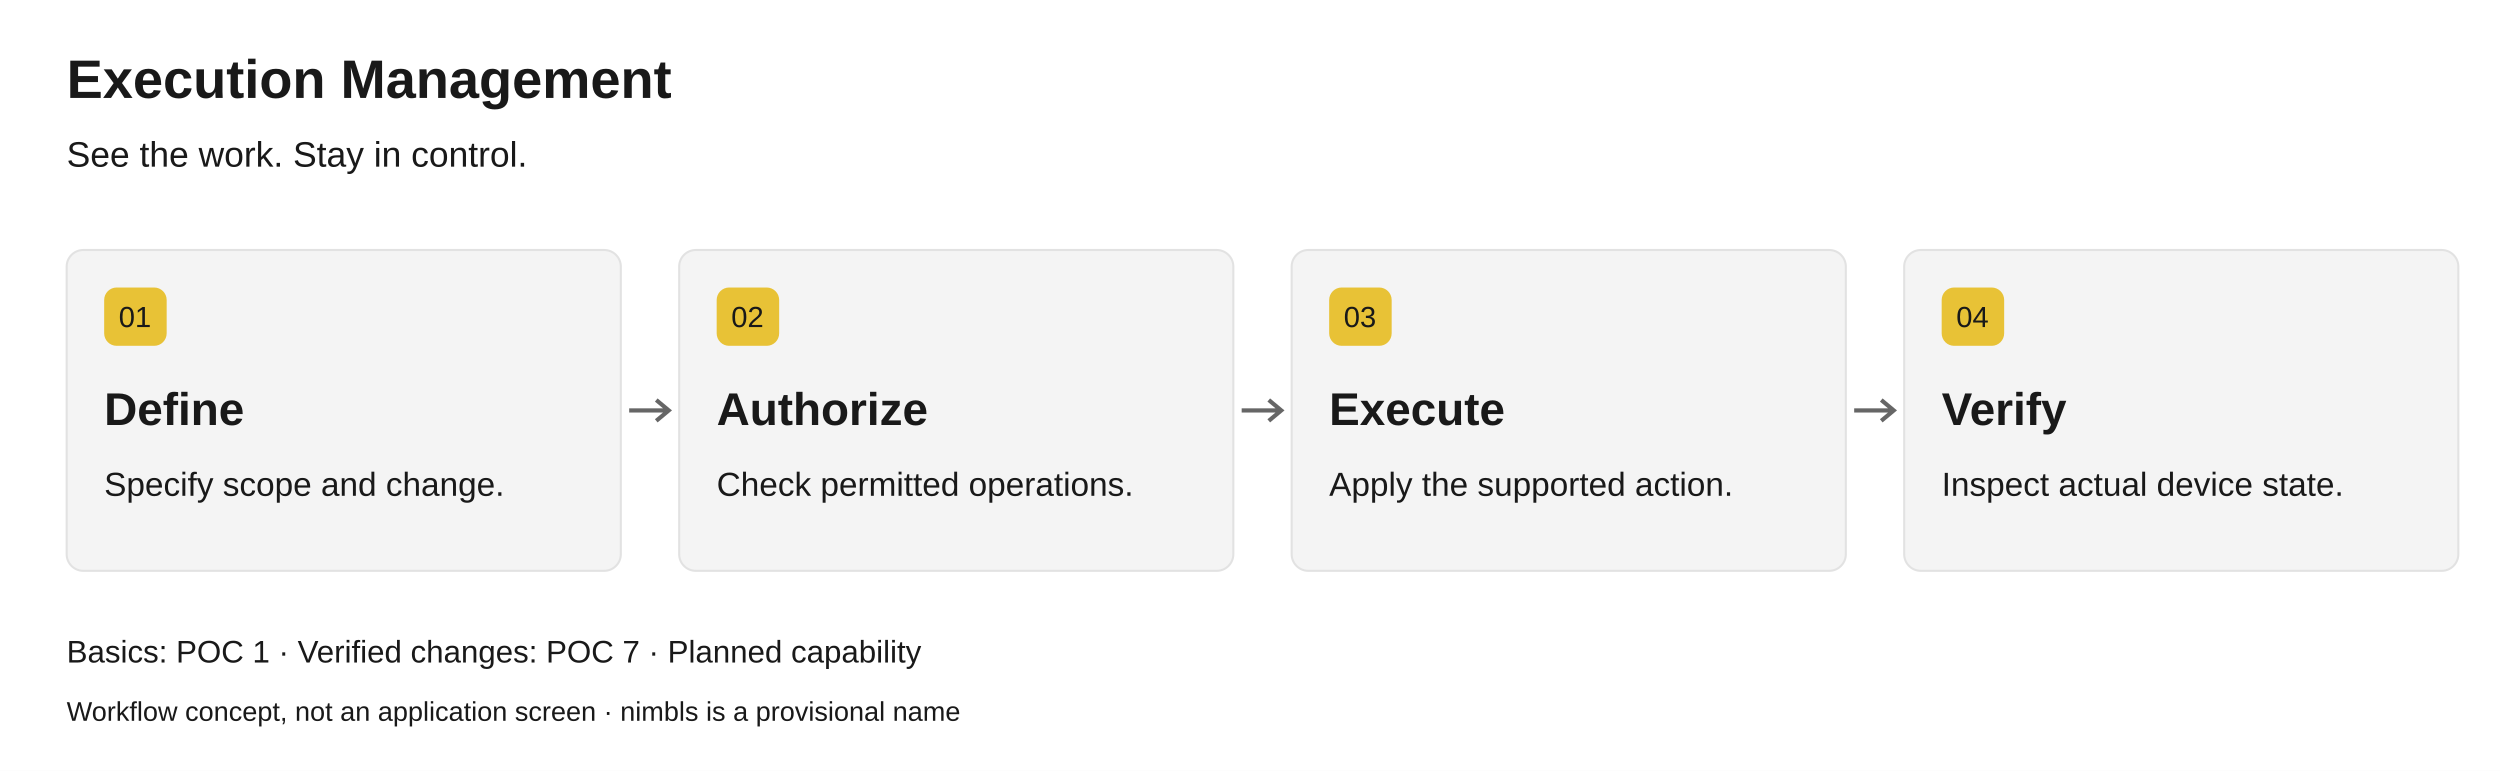
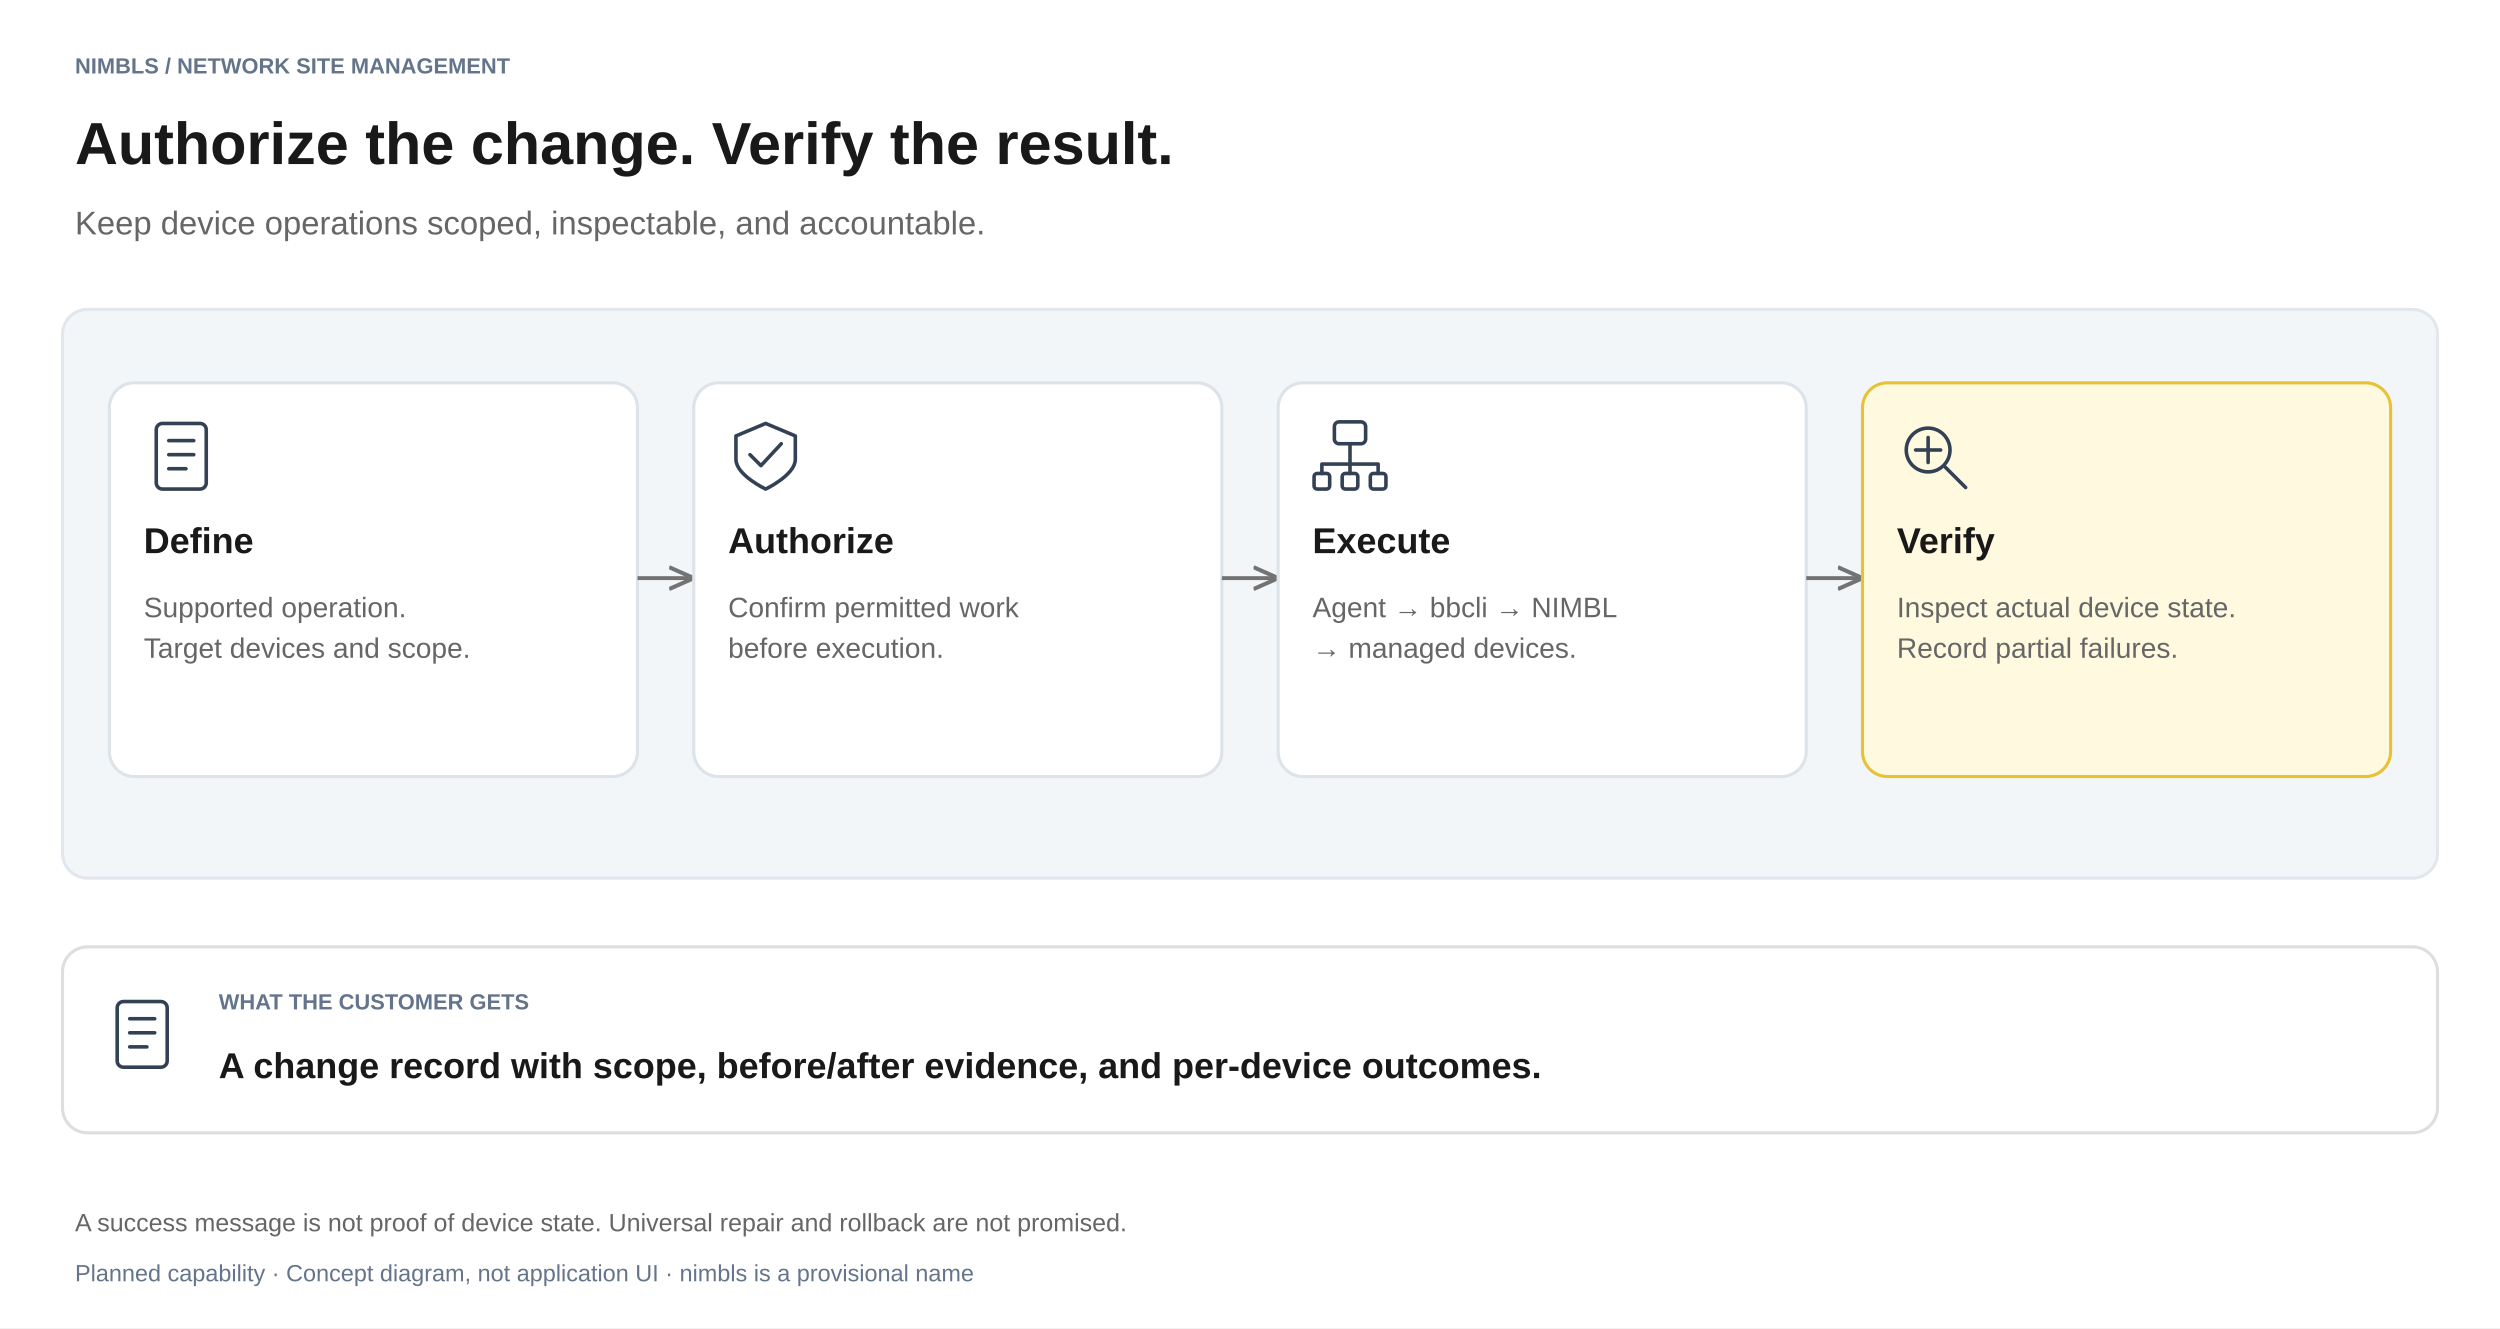
- <svg xmlns="http://www.w3.org/2000/svg" width="1200" height="370" viewBox="0 0 1200 370" role="img" aria-labelledby="title">
-   <style>text{font-family:Arial,sans-serif;fill:#191919}</style>
-   <rect width="1200" height="370" fill="#fff" />
-   <text x="32" y="47" font-size="26" font-weight="700">Execution Management</text>
-   <text x="32" y="80" font-size="17" fill="#666">See the work. Stay in control.</text>
-   <rect x="32" y="120" width="266" height="154" rx="8" fill="#f4f4f4" stroke="#e2e2e2" />
-   <rect x="50" y="138" width="30" height="28" rx="6" fill="#e8c236" />
-   <text x="57" y="157" font-size="14">01</text>
-   <text x="50" y="204" font-size="22" font-weight="700">Define</text>
-   <text x="50" y="238" font-size="16">Specify scope and change.</text>
-   <path d="M302 197h19m-6-5 6 5-6 5" fill="none" stroke="#666" stroke-width="2" />
-   <rect x="326" y="120" width="266" height="154" rx="8" fill="#f4f4f4" stroke="#e2e2e2" />
-   <rect x="344" y="138" width="30" height="28" rx="6" fill="#e8c236" />
-   <text x="351" y="157" font-size="14">02</text>
-   <text x="344" y="204" font-size="22" font-weight="700">Authorize</text>
-   <text x="344" y="238" font-size="16">Check permitted operations.</text>
-   <path d="M596 197h19m-6-5 6 5-6 5" fill="none" stroke="#666" stroke-width="2" />
-   <rect x="620" y="120" width="266" height="154" rx="8" fill="#f4f4f4" stroke="#e2e2e2" />
-   <rect x="638" y="138" width="30" height="28" rx="6" fill="#e8c236" />
-   <text x="645" y="157" font-size="14">03</text>
-   <text x="638" y="204" font-size="22" font-weight="700">Execute</text>
-   <text x="638" y="238" font-size="16">Apply the supported action.</text>
-   <path d="M890 197h19m-6-5 6 5-6 5" fill="none" stroke="#666" stroke-width="2" />
-   <rect x="914" y="120" width="266" height="154" rx="8" fill="#f4f4f4" stroke="#e2e2e2" />
-   <rect x="932" y="138" width="30" height="28" rx="6" fill="#e8c236" />
-   <text x="939" y="157" font-size="14">04</text>
-   <text x="932" y="204" font-size="22" font-weight="700">Verify</text>
-   <text x="932" y="238" font-size="16">Inspect actual device state.</text>
-   <text x="32" y="318" font-size="15">Basics: POC 1 · Verified changes: POC 7 · Planned capability</text>
-   <text x="32" y="346" font-size="13" fill="#666">Workflow concept, not an application screen · nimbls is a provisional name</text>
+ <svg xmlns="http://www.w3.org/2000/svg" width="1600" height="850" viewBox="0 0 1600 850" role="img" aria-labelledby="title">
+   <defs>
+     <marker id="arrow" viewBox="0 0 10 10" refX="9" refY="5" markerWidth="7" markerHeight="7" orient="auto">
+       <path d="M0 1L9 5L0 9" fill="none" stroke="#737373" stroke-width="1.5" />
+     </marker>
+     <marker id="back" viewBox="0 0 10 10" refX="1" refY="5" markerWidth="7" markerHeight="7" orient="auto">
+       <path d="M9 1L1 5L9 9" fill="none" stroke="#737373" stroke-width="1.5" />
+     </marker>
+   </defs>
+   <rect width="1600" height="850" fill="white" />
+   <g font-family="Arial,Helvetica,sans-serif">
+     <text x="48" y="47" font-size="14" fill="#64748b" font-weight="700">NIMBLS / NETWORK SITE MANAGEMENT</text>
+     <text x="48" y="105" font-size="38" fill="#191919" font-weight="700">Authorize the change. Verify the result.</text>
+     <text x="48" y="150" font-size="21" fill="#666" font-weight="400">Keep device operations scoped, inspectable, and accountable.</text>
+     <rect x="40" y="198" width="1520" height="364" rx="16" fill="#f3f6f9" stroke="#e1e7ed" stroke-width="2" />
+     <rect x="70.0" y="245" width="338.0" height="252" rx="16" fill="#fff" stroke="#dce3e9" stroke-width="2" />
+     <g transform="translate(92.0 268) scale(1)" fill="none" stroke="#334155" stroke-width="2.3" stroke-linecap="round" stroke-linejoin="round">
+       <rect x="8" y="3" width="32" height="42" rx="4" />
+       <path d="M16 14h16M16 23h16M16 32h11" />
+     </g>
+     <text x="92.0" y="354" font-size="23" fill="#191919" font-weight="700">Define</text>
+     <text x="92.0" y="395" font-size="18" fill="#666" font-weight="400">Supported operation.</text>
+     <text x="92.0" y="421" font-size="18" fill="#666" font-weight="400">Target devices and scope.</text>
+     <path d="M408.0 370h36" fill="none" stroke="#737373" stroke-width="2.5" marker-end="url(#arrow)" />
+     <rect x="444.0" y="245" width="338.0" height="252" rx="16" fill="#fff" stroke="#dce3e9" stroke-width="2" />
+     <g transform="translate(466.0 268) scale(1)" fill="none" stroke="#334155" stroke-width="2.3" stroke-linecap="round" stroke-linejoin="round">
+       <path d="M24 3 43 11v15c0 10-19 19-19 19S5 36 5 26V11Z" />
+       <path d="m14 23 7 7 13-14" />
+     </g>
+     <text x="466.0" y="354" font-size="23" fill="#191919" font-weight="700">Authorize</text>
+     <text x="466.0" y="395" font-size="18" fill="#666" font-weight="400">Confirm permitted work</text>
+     <text x="466.0" y="421" font-size="18" fill="#666" font-weight="400">before execution.</text>
+     <path d="M782.0 370h36" fill="none" stroke="#737373" stroke-width="2.5" marker-end="url(#arrow)" />
+     <rect x="818.0" y="245" width="338.0" height="252" rx="16" fill="#fff" stroke="#dce3e9" stroke-width="2" />
+     <g transform="translate(840.0 268) scale(1)" fill="none" stroke="#334155" stroke-width="2.3" stroke-linecap="round" stroke-linejoin="round">
+       <rect x="14" y="2" width="20" height="14" rx="3" />
+       <path d="M24 16v13M6 29h36M6 29v6m18-6v6m18-6v6" />
+       <rect x="1" y="35" width="10" height="10" rx="2" />
+       <rect x="19" y="35" width="10" height="10" rx="2" />
+       <rect x="37" y="35" width="10" height="10" rx="2" />
+     </g>
+     <text x="840.0" y="354" font-size="23" fill="#191919" font-weight="700">Execute</text>
+     <text x="840.0" y="395" font-size="18" fill="#666" font-weight="400">Agent → bbcli → NIMBL</text>
+     <text x="840.0" y="421" font-size="18" fill="#666" font-weight="400">→ managed devices.</text>
+     <path d="M1156.0 370h36" fill="none" stroke="#737373" stroke-width="2.5" marker-end="url(#arrow)" />
+     <rect x="1192.0" y="245" width="338.0" height="252" rx="16" fill="#fff9df" stroke="#e8c236" stroke-width="2" />
+     <g transform="translate(1214.0 268) scale(1)" fill="none" stroke="#334155" stroke-width="2.3" stroke-linecap="round" stroke-linejoin="round">
+       <circle cx="20" cy="20" r="14" />
+       <path d="m31 31 13 13M12 20h16m-8-8v16" />
+     </g>
+     <text x="1214.0" y="354" font-size="23" fill="#191919" font-weight="700">Verify</text>
+     <text x="1214.0" y="395" font-size="18" fill="#666" font-weight="400">Inspect actual device state.</text>
+     <text x="1214.0" y="421" font-size="18" fill="#666" font-weight="400">Record partial failures.</text>
+     <rect x="40" y="606" width="1520" height="119" rx="16" fill="#fff" stroke="#dedede" stroke-width="2" />
+     <g transform="translate(67 638) scale(1)" fill="none" stroke="#334155" stroke-width="2.3" stroke-linecap="round" stroke-linejoin="round">
+       <rect x="8" y="3" width="32" height="42" rx="4" />
+       <path d="M16 14h16M16 23h16M16 32h11" />
+     </g>
+     <text x="140" y="646" font-size="14" fill="#64748b" font-weight="700">WHAT THE CUSTOMER GETS</text>
+     <text x="140" y="690" font-size="23" fill="#191919" font-weight="700">A change record with scope, before/after evidence, and per-device outcomes.</text>
+     <text x="48" y="788" font-size="16" fill="#666" font-weight="400">A success message is not proof of device state. Universal repair and rollback are not promised.</text>
+     <text x="48" y="820" font-size="15" fill="#64748b" font-weight="400">Planned capability · Concept diagram, not application UI · nimbls is a provisional name</text>
+   </g>
</svg>
